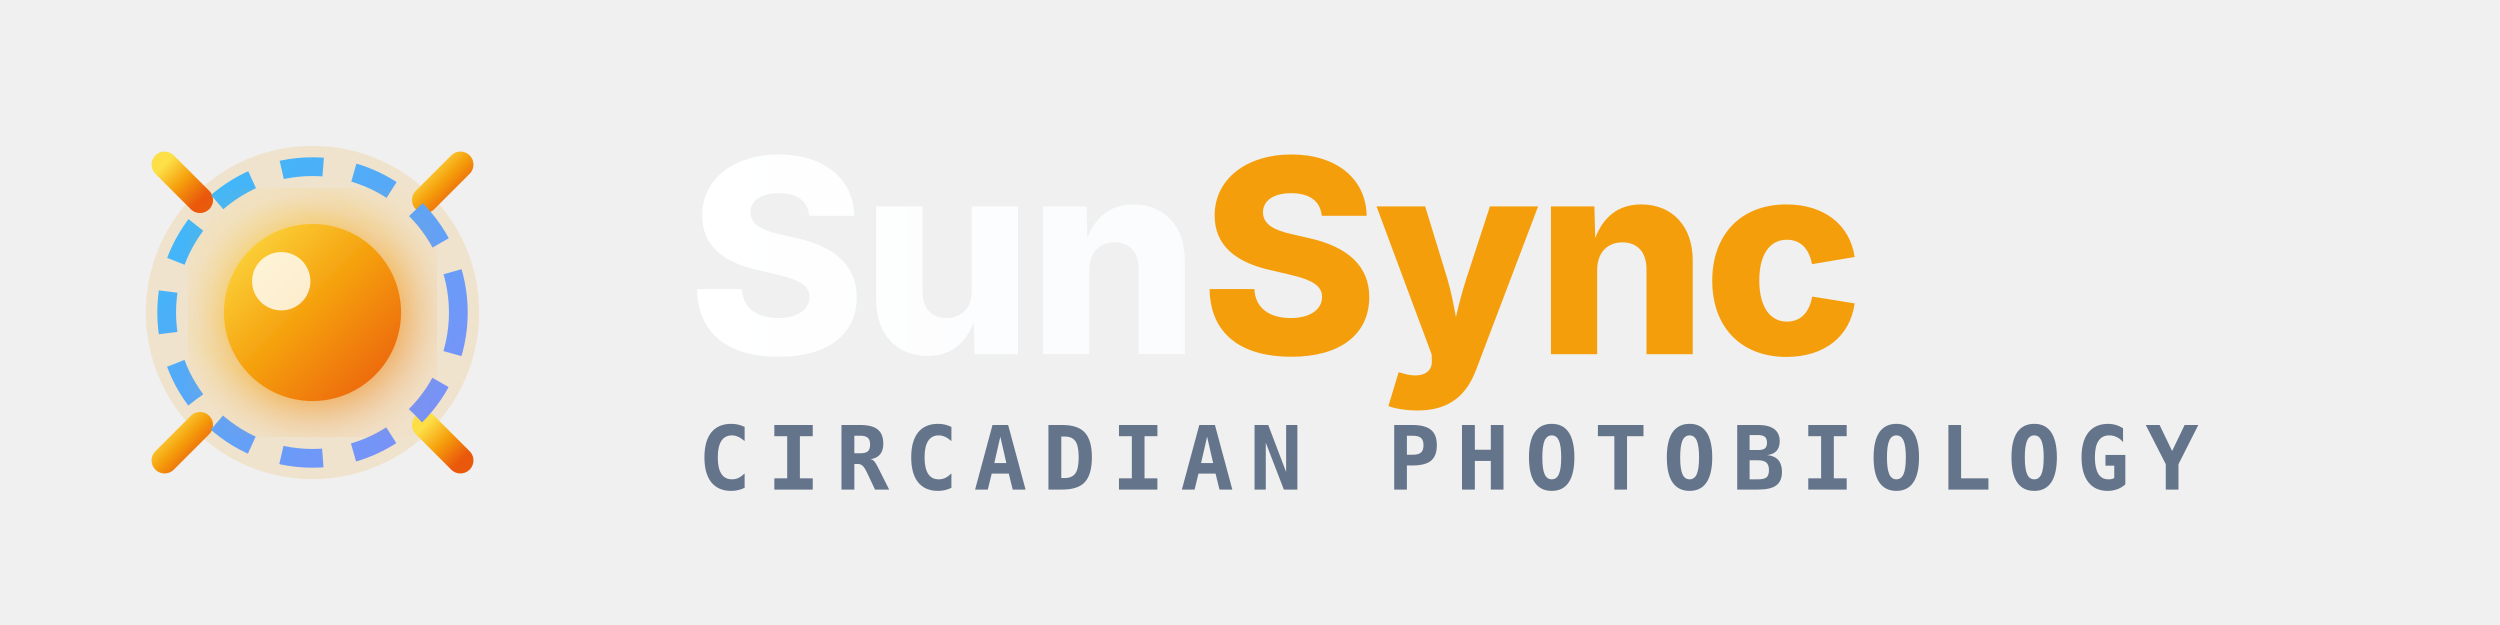
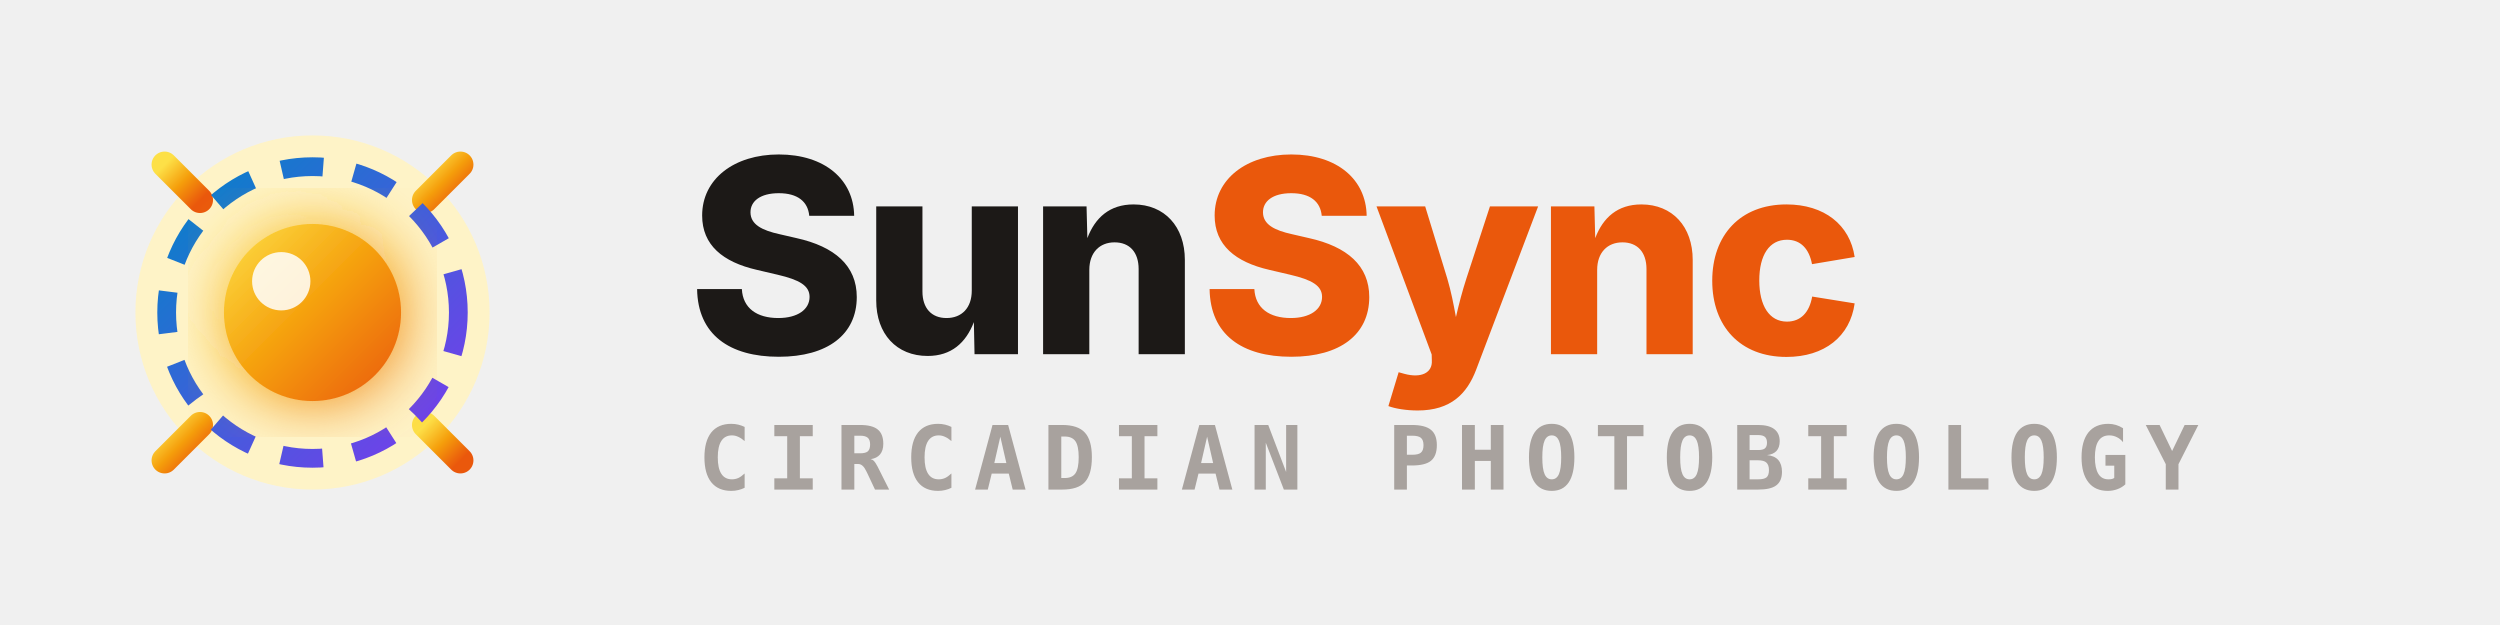
<svg xmlns="http://www.w3.org/2000/svg" viewBox="0 0 240 60" width="240" height="60">
  <defs>
    <linearGradient id="logoSunGrad" x1="0%" y1="0%" x2="100%" y2="100%">
      <stop offset="0%" stop-color="#fde047" />
      <stop offset="50%" stop-color="#f59e0b" />
      <stop offset="100%" stop-color="#ea580c" />
    </linearGradient>
    <linearGradient id="logoOrbitGrad" x1="0%" y1="0%" x2="100%" y2="100%">
-       <stop offset="0%" stop-color="#38bdf8" />
-       <stop offset="100%" stop-color="#818cf8" />
-     </linearGradient>
-     <linearGradient id="logoTextGrad" x1="0%" y1="0%" x2="100%" y2="0%">
-       <stop offset="0%" stop-color="#ffffff" />
-       <stop offset="60%" stop-color="#f8fafc" />
-       <stop offset="100%" stop-color="#f59e0b" />
+       <stop offset="0%" stop-color="#0284c7" />
+       <stop offset="100%" stop-color="#7c3aed" />
    </linearGradient>
    <filter id="logoGlow" x="-20%" y="-20%" width="140%" height="140%">
      <feGaussianBlur stdDeviation="3" result="blur" />
      <feComposite in="SourceGraphic" in2="blur" operator="over" />
    </filter>
  </defs>
  <g transform="translate(6, 6)">
-     <circle cx="24" cy="24" r="16" fill="rgba(245,158,11,0.15)" />
+     <circle cx="24" cy="24" r="17" fill="#FEF3C7" />
    <g stroke="url(#logoSunGrad)" stroke-width="2.5" stroke-linecap="round">
      <line x1="24" y1="4" x2="24" y2="8.5" />
      <line x1="24" y1="39.5" x2="24" y2="44" />
      <line x1="4" y1="24" x2="8.5" y2="24" />
      <line x1="39.5" y1="24" x2="44" y2="24" />
      <line x1="9.8" y1="9.8" x2="13.2" y2="13.2" />
      <line x1="34.8" y1="34.8" x2="38.2" y2="38.2" />
      <line x1="9.8" y1="38.2" x2="13.2" y2="34.8" />
      <line x1="34.8" y1="13.2" x2="38.2" y2="9.8" />
    </g>
    <ellipse cx="24" cy="24" rx="14" ry="14" fill="none" stroke="url(#logoOrbitGrad)" stroke-width="1.8" stroke-dasharray="4 3" />
    <circle cx="24" cy="24" r="8.5" fill="url(#logoSunGrad)" filter="url(#logoGlow)" />
-     <circle cx="21" cy="21" r="2.8" fill="#ffffff" opacity="0.8" />
+     <circle cx="21" cy="21" r="2.8" fill="#ffffff" opacity="0.85" />
  </g>
-   <text x="66" y="34" font-family="'Outfit', -apple-system, sans-serif" font-size="26" font-weight="800" letter-spacing="-0.5" fill="url(#logoTextGrad)">Sun<tspan fill="#f59e0b">Sync</tspan>
+   <text x="66" y="34" font-family="'Outfit', -apple-system, sans-serif" font-size="26" font-weight="800" letter-spacing="-0.5" fill="#1C1917">Sun<tspan fill="#EA580C">Sync</tspan>
  </text>
-   <text x="67" y="47" font-family="'JetBrains Mono', monospace" font-size="8.5" font-weight="600" letter-spacing="1.5" fill="#64748b">CIRCADIAN PHOTOBIOLOGY</text>
+   <text x="67" y="47" font-family="'JetBrains Mono', monospace" font-size="8.5" font-weight="600" letter-spacing="1.5" fill="#A8A29E">CIRCADIAN PHOTOBIOLOGY</text>
</svg>
